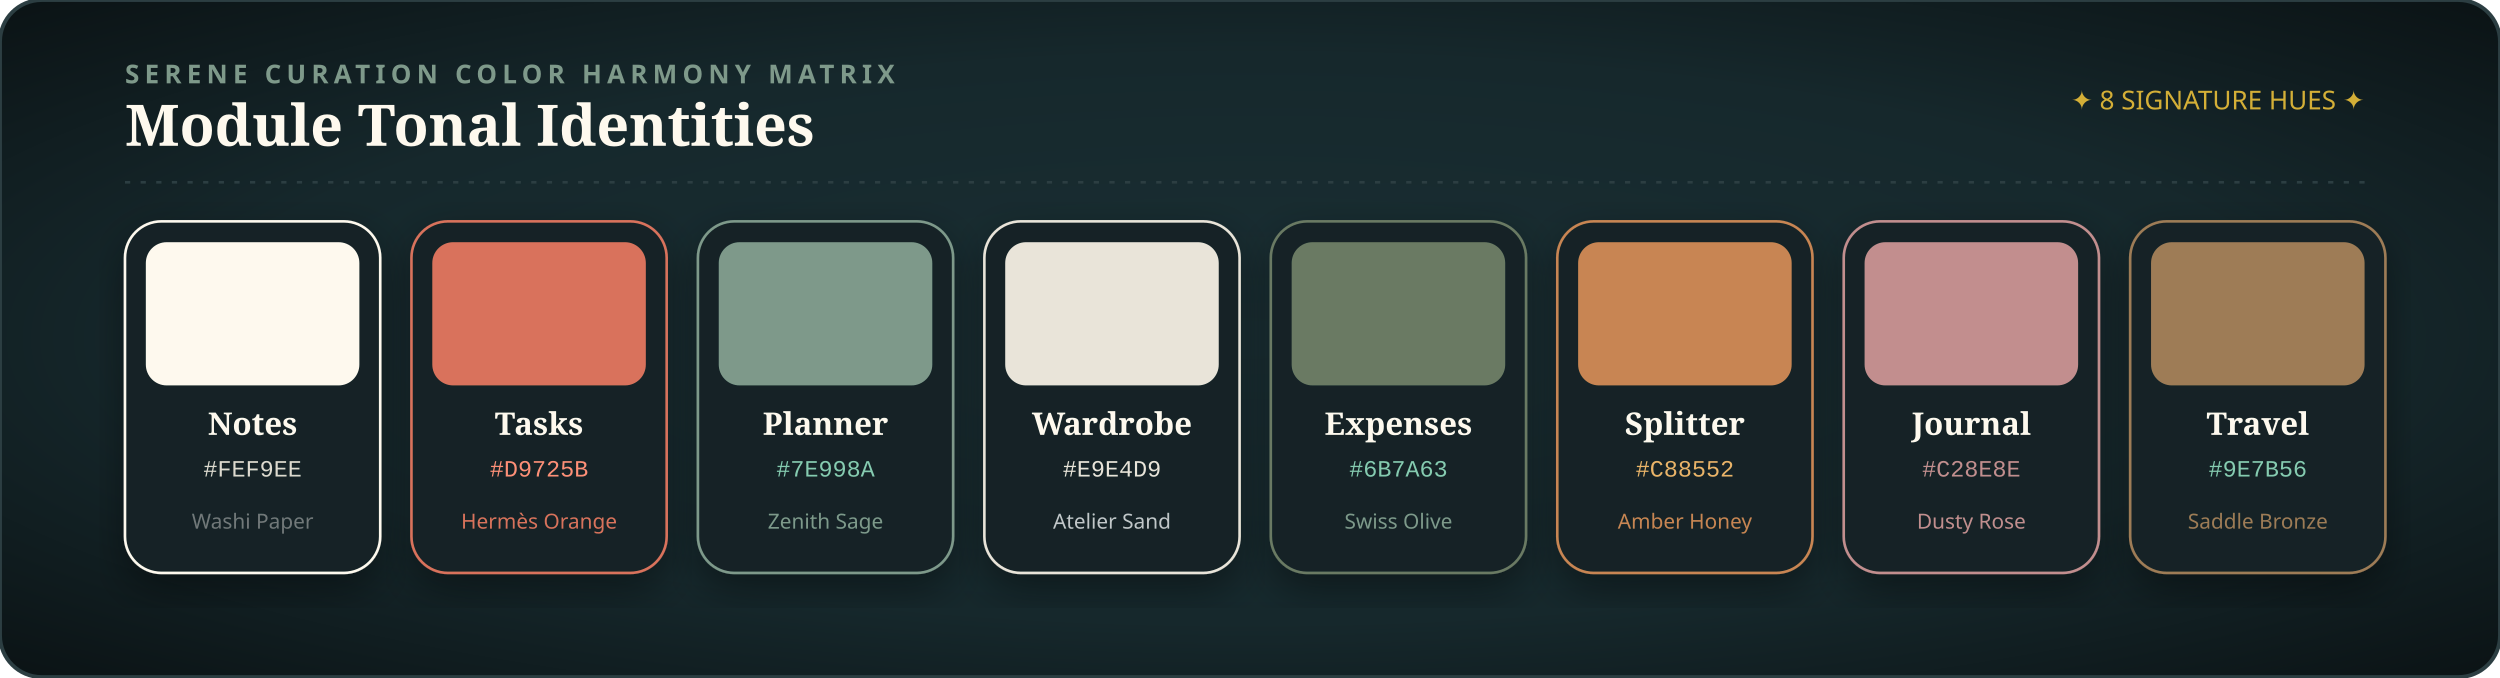
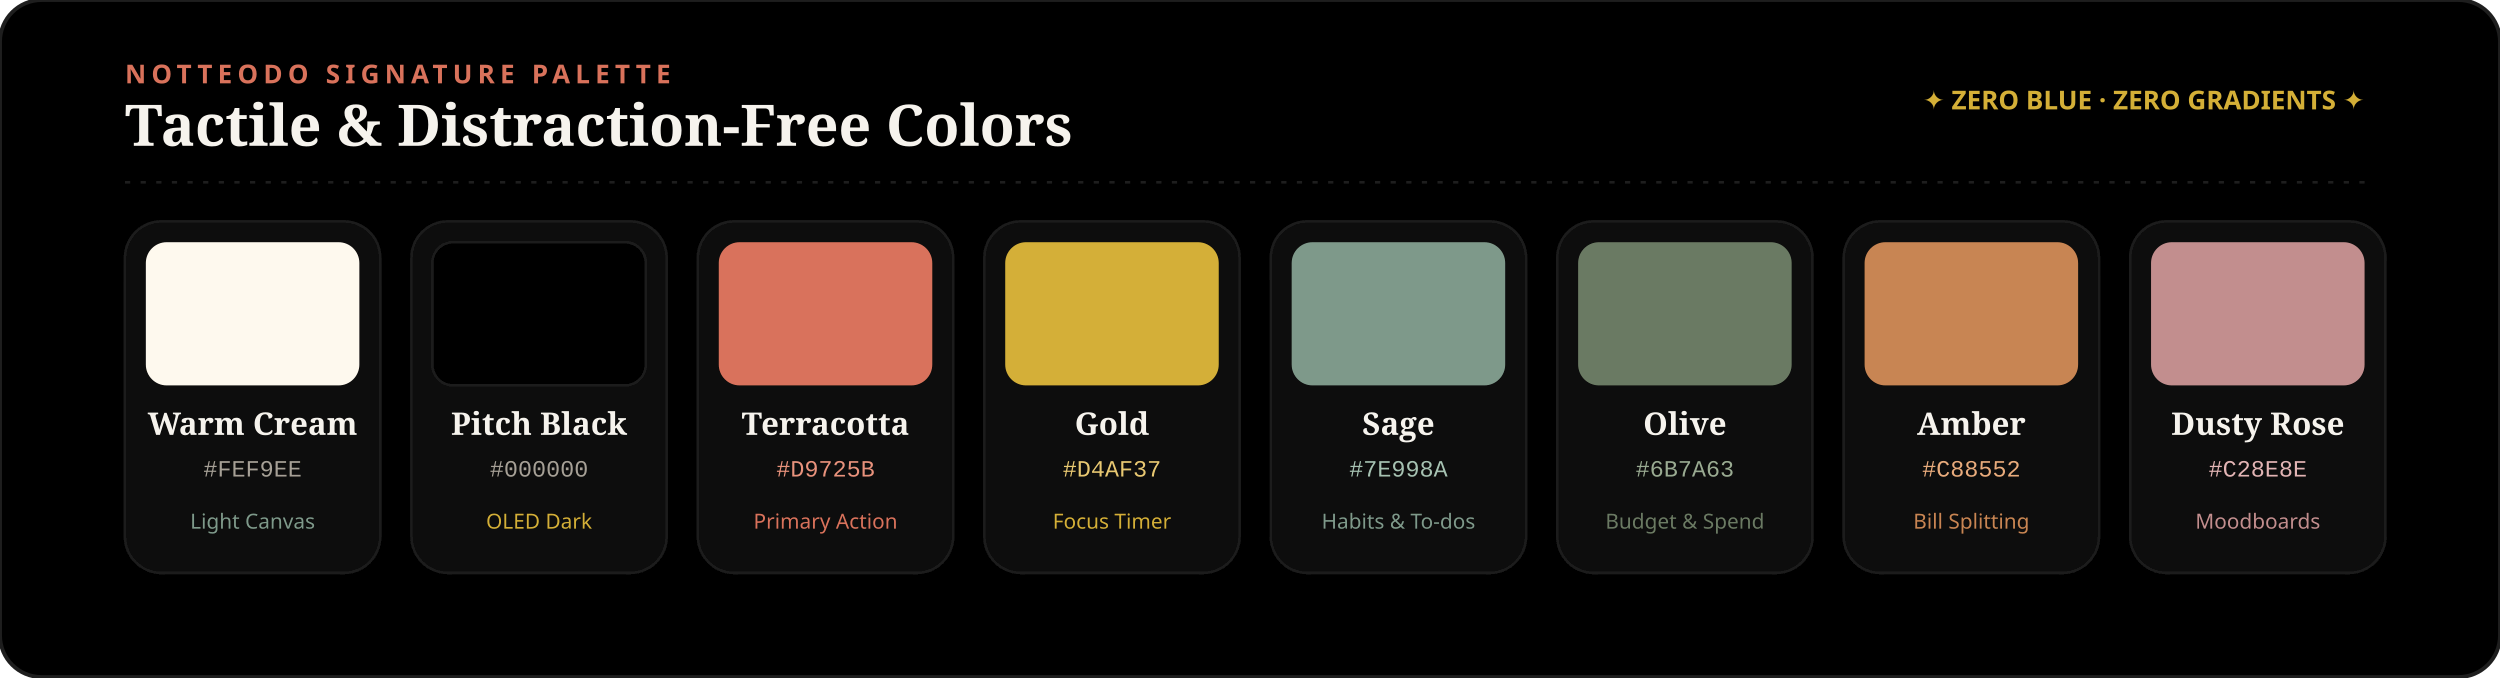
<svg xmlns="http://www.w3.org/2000/svg" viewBox="0 0 960 260" width="100%" height="100%">
  <defs>
-     <radialGradient id="ribbonBg" cx="50%" cy="50%" r="70%">
-       <stop offset="0%" stop-color="#1A2F34" />
-       <stop offset="60%" stop-color="#16282C" />
-       <stop offset="100%" stop-color="#0B1315" />
-     </radialGradient>
    <filter id="swatchShadow" x="-10%" y="-10%" width="120%" height="120%">
-       <feDropShadow dx="0" dy="6" stdDeviation="8" flood-color="#000000" flood-opacity="0.4" />
+       <feDropShadow dx="0" dy="6" stdDeviation="8" flood-color="#000000" flood-opacity="0.8" />
    </filter>
  </defs>
  <style>
    @keyframes pulsePill {
      0%, 100% { transform: translateY(0px) scale(1); }
-       50% { transform: translateY(-6px) scale(1.03); }
+       50% { transform: translateY(-5px) scale(1.02); }
    }
    .sw-1 { animation: pulsePill 4s ease-in-out infinite; }
    .sw-2 { animation: pulsePill 4s ease-in-out infinite 0.5s; }
    .sw-3 { animation: pulsePill 4s ease-in-out infinite 1.0s; }
    .sw-4 { animation: pulsePill 4s ease-in-out infinite 1.5s; }
    .sw-5 { animation: pulsePill 4s ease-in-out infinite 2.0s; }
    .sw-6 { animation: pulsePill 4s ease-in-out infinite 2.5s; }
    .sw-7 { animation: pulsePill 4s ease-in-out infinite 3.0s; }
    .sw-8 { animation: pulsePill 4s ease-in-out infinite 3.5s; }
  </style>
-   <rect width="960" height="260" rx="16" fill="url(#ribbonBg)" stroke="#2C3E42" stroke-width="1.5" />
+   <rect width="960" height="260" rx="16" fill="#000000" stroke="#1E1E1E" stroke-width="1.5" />
  <g transform="translate(48, 32)">
-     <text x="0" y="0" font-family="'DM Sans', sans-serif" font-size="10" font-weight="700" fill="#7E998A" letter-spacing="2">
-       SERENE CURATION COLOR HARMONY MATRIX
+     <text x="0" y="0" font-family="'DM Sans', sans-serif" font-size="10" font-weight="700" fill="#D9725B" letter-spacing="2">
+       NOTTEODO SIGNATURE PALETTE
    </text>
-     <text x="0" y="24" font-family="'Bodoni Moda', Georgia, serif" font-size="22" font-weight="700" fill="#FEF9EE">
-       Module Tonal Identities
+     <text x="0" y="24" font-family="'Bodoni Moda', Georgia, serif" font-size="22" font-weight="700" fill="#F6F3ED">
+       Tactile &amp; Distraction-Free Colors
    </text>
-     <text x="860" y="10" text-anchor="end" font-family="'DM Sans', sans-serif" font-size="10" fill="#D4AF37">
-       ✦ 8 SIGNATURE HUES ✦
+     <text x="860" y="10" text-anchor="end" font-family="'DM Sans', sans-serif" font-size="10" font-weight="600" fill="#D4AF37">
+       ✦ ZERO BLUE · ZERO GRADIENTS ✦
    </text>
  </g>
-   <line x1="48" y1="70" x2="912" y2="70" stroke="#2C3E42" stroke-width="1" stroke-dasharray="2 4" />
+   <line x1="48" y1="70" x2="912" y2="70" stroke="#1E1E1E" stroke-width="1" stroke-dasharray="2 4" />
  <g transform="translate(48, 85)">
    <g transform="translate(0, 0)" class="sw-1" filter="url(#swatchShadow)">
-       <rect width="98" height="135" rx="14" fill="#132427" stroke="#FEF9EE" stroke-width="1" />
+       <rect width="98" height="135" rx="14" fill="#0A0A0A" stroke="#1E1E1E" stroke-width="1" />
      <rect x="8" y="8" width="82" height="55" rx="8" fill="#FEF9EE" />
-       <text x="49" y="82" text-anchor="middle" font-family="'Bodoni Moda', serif" font-size="12" font-weight="700" fill="#FEF9EE">Notes</text>
-       <text x="49" y="98" text-anchor="middle" font-family="'Courier New', monospace" font-size="9" fill="#DEDACF">#FEF9EE</text>
-       <text x="49" y="118" text-anchor="middle" font-family="'DM Sans', sans-serif" font-size="8" fill="#727879">Washi Paper</text>
+       <text x="49" y="82" text-anchor="middle" font-family="'Bodoni Moda', serif" font-size="12" font-weight="700" fill="#F6F3ED">Warm Cream</text>
+       <text x="49" y="98" text-anchor="middle" font-family="'Courier New', monospace" font-size="9" fill="#A6A096">#FEF9EE</text>
+       <text x="49" y="118" text-anchor="middle" font-family="'DM Sans', sans-serif" font-size="8" fill="#7E998A">Light Canvas</text>
    </g>
    <g transform="translate(110, 0)" class="sw-2" filter="url(#swatchShadow)">
-       <rect width="98" height="135" rx="14" fill="#132427" stroke="#D9725B" stroke-width="1" />
-       <rect x="8" y="8" width="82" height="55" rx="8" fill="#D9725B" />
-       <text x="49" y="82" text-anchor="middle" font-family="'Bodoni Moda', serif" font-size="12" font-weight="700" fill="#FEF9EE">Tasks</text>
-       <text x="49" y="98" text-anchor="middle" font-family="'Courier New', monospace" font-size="9" fill="#FE8F77">#D9725B</text>
-       <text x="49" y="118" text-anchor="middle" font-family="'DM Sans', sans-serif" font-size="8" fill="#D9725B">Hermès Orange</text>
+       <rect width="98" height="135" rx="14" fill="#0A0A0A" stroke="#1E1E1E" stroke-width="1" />
+       <rect x="8" y="8" width="82" height="55" rx="8" fill="#000000" stroke="#1E1E1E" stroke-width="1" />
+       <text x="49" y="82" text-anchor="middle" font-family="'Bodoni Moda', serif" font-size="12" font-weight="700" fill="#F6F3ED">Pitch Black</text>
+       <text x="49" y="98" text-anchor="middle" font-family="'Courier New', monospace" font-size="9" fill="#A6A096">#000000</text>
+       <text x="49" y="118" text-anchor="middle" font-family="'DM Sans', sans-serif" font-size="8" fill="#D4AF37">OLED Dark</text>
    </g>
    <g transform="translate(220, 0)" class="sw-3" filter="url(#swatchShadow)">
-       <rect width="98" height="135" rx="14" fill="#132427" stroke="#7E998A" stroke-width="1" />
-       <rect x="8" y="8" width="82" height="55" rx="8" fill="#7E998A" />
-       <text x="49" y="82" text-anchor="middle" font-family="'Bodoni Moda', serif" font-size="12" font-weight="700" fill="#FEF9EE">Planner</text>
-       <text x="49" y="98" text-anchor="middle" font-family="'Courier New', monospace" font-size="9" fill="#86CBB0">#7E998A</text>
-       <text x="49" y="118" text-anchor="middle" font-family="'DM Sans', sans-serif" font-size="8" fill="#7E998A">Zenith Sage</text>
+       <rect width="98" height="135" rx="14" fill="#0A0A0A" stroke="#1E1E1E" stroke-width="1" />
+       <rect x="8" y="8" width="82" height="55" rx="8" fill="#D9725B" />
+       <text x="49" y="82" text-anchor="middle" font-family="'Bodoni Moda', serif" font-size="12" font-weight="700" fill="#F6F3ED">Terracotta</text>
+       <text x="49" y="98" text-anchor="middle" font-family="'Courier New', monospace" font-size="9" fill="#E8927C">#D9725B</text>
+       <text x="49" y="118" text-anchor="middle" font-family="'DM Sans', sans-serif" font-size="8" fill="#D9725B">Primary Action</text>
    </g>
    <g transform="translate(330, 0)" class="sw-4" filter="url(#swatchShadow)">
-       <rect width="98" height="135" rx="14" fill="#132427" stroke="#E9E4D9" stroke-width="1" />
-       <rect x="8" y="8" width="82" height="55" rx="8" fill="#E9E4D9" />
-       <text x="49" y="82" text-anchor="middle" font-family="'Bodoni Moda', serif" font-size="12" font-weight="700" fill="#FEF9EE">Wardrobe</text>
-       <text x="49" y="98" text-anchor="middle" font-family="'Courier New', monospace" font-size="9" fill="#E9E4D9">#E9E4D9</text>
-       <text x="49" y="118" text-anchor="middle" font-family="'DM Sans', sans-serif" font-size="8" fill="#C2C7C9">Atelier Sand</text>
+       <rect width="98" height="135" rx="14" fill="#0A0A0A" stroke="#1E1E1E" stroke-width="1" />
+       <rect x="8" y="8" width="82" height="55" rx="8" fill="#D4AF37" />
+       <text x="49" y="82" text-anchor="middle" font-family="'Bodoni Moda', serif" font-size="12" font-weight="700" fill="#F6F3ED">Gold</text>
+       <text x="49" y="98" text-anchor="middle" font-family="'Courier New', monospace" font-size="9" fill="#E8C872">#D4AF37</text>
+       <text x="49" y="118" text-anchor="middle" font-family="'DM Sans', sans-serif" font-size="8" fill="#D4AF37">Focus Timer</text>
    </g>
    <g transform="translate(440, 0)" class="sw-5" filter="url(#swatchShadow)">
-       <rect width="98" height="135" rx="14" fill="#132427" stroke="#6B7A63" stroke-width="1" />
-       <rect x="8" y="8" width="82" height="55" rx="8" fill="#6B7A63" />
-       <text x="49" y="82" text-anchor="middle" font-family="'Bodoni Moda', serif" font-size="12" font-weight="700" fill="#FEF9EE">Expenses</text>
-       <text x="49" y="98" text-anchor="middle" font-family="'Courier New', monospace" font-size="9" fill="#86CBB0">#6B7A63</text>
-       <text x="49" y="118" text-anchor="middle" font-family="'DM Sans', sans-serif" font-size="8" fill="#7E998A">Swiss Olive</text>
+       <rect width="98" height="135" rx="14" fill="#0A0A0A" stroke="#1E1E1E" stroke-width="1" />
+       <rect x="8" y="8" width="82" height="55" rx="8" fill="#7E998A" />
+       <text x="49" y="82" text-anchor="middle" font-family="'Bodoni Moda', serif" font-size="12" font-weight="700" fill="#F6F3ED">Sage</text>
+       <text x="49" y="98" text-anchor="middle" font-family="'Courier New', monospace" font-size="9" fill="#A6C2B2">#7E998A</text>
+       <text x="49" y="118" text-anchor="middle" font-family="'DM Sans', sans-serif" font-size="8" fill="#7E998A">Habits &amp; To-dos</text>
    </g>
    <g transform="translate(550, 0)" class="sw-6" filter="url(#swatchShadow)">
-       <rect width="98" height="135" rx="14" fill="#132427" stroke="#C88552" stroke-width="1" />
-       <rect x="8" y="8" width="82" height="55" rx="8" fill="#C88552" />
-       <text x="49" y="82" text-anchor="middle" font-family="'Bodoni Moda', serif" font-size="12" font-weight="700" fill="#FEF9EE">Splitter</text>
-       <text x="49" y="98" text-anchor="middle" font-family="'Courier New', monospace" font-size="9" fill="#EAB368">#C88552</text>
-       <text x="49" y="118" text-anchor="middle" font-family="'DM Sans', sans-serif" font-size="8" fill="#C88552">Amber Honey</text>
+       <rect width="98" height="135" rx="14" fill="#0A0A0A" stroke="#1E1E1E" stroke-width="1" />
+       <rect x="8" y="8" width="82" height="55" rx="8" fill="#6B7A63" />
+       <text x="49" y="82" text-anchor="middle" font-family="'Bodoni Moda', serif" font-size="12" font-weight="700" fill="#F6F3ED">Olive</text>
+       <text x="49" y="98" text-anchor="middle" font-family="'Courier New', monospace" font-size="9" fill="#99AA91">#6B7A63</text>
+       <text x="49" y="118" text-anchor="middle" font-family="'DM Sans', sans-serif" font-size="8" fill="#6B7A63">Budget &amp; Spend</text>
    </g>
    <g transform="translate(660, 0)" class="sw-7" filter="url(#swatchShadow)">
-       <rect width="98" height="135" rx="14" fill="#132427" stroke="#C28E8E" stroke-width="1" />
-       <rect x="8" y="8" width="82" height="55" rx="8" fill="#C28E8E" />
-       <text x="49" y="82" text-anchor="middle" font-family="'Bodoni Moda', serif" font-size="12" font-weight="700" fill="#FEF9EE">Journal</text>
-       <text x="49" y="98" text-anchor="middle" font-family="'Courier New', monospace" font-size="9" fill="#C28E8E">#C28E8E</text>
-       <text x="49" y="118" text-anchor="middle" font-family="'DM Sans', sans-serif" font-size="8" fill="#C28E8E">Dusty Rose</text>
+       <rect width="98" height="135" rx="14" fill="#0A0A0A" stroke="#1E1E1E" stroke-width="1" />
+       <rect x="8" y="8" width="82" height="55" rx="8" fill="#C88552" />
+       <text x="49" y="82" text-anchor="middle" font-family="'Bodoni Moda', serif" font-size="12" font-weight="700" fill="#F6F3ED">Amber</text>
+       <text x="49" y="98" text-anchor="middle" font-family="'Courier New', monospace" font-size="9" fill="#E8AB7C">#C88552</text>
+       <text x="49" y="118" text-anchor="middle" font-family="'DM Sans', sans-serif" font-size="8" fill="#C88552">Bill Splitting</text>
    </g>
    <g transform="translate(770, 0)" class="sw-8" filter="url(#swatchShadow)">
-       <rect width="98" height="135" rx="14" fill="#132427" stroke="#9E7B56" stroke-width="1" />
-       <rect x="8" y="8" width="82" height="55" rx="8" fill="#9E7B56" />
-       <text x="49" y="82" text-anchor="middle" font-family="'Bodoni Moda', serif" font-size="12" font-weight="700" fill="#FEF9EE">Travel</text>
-       <text x="49" y="98" text-anchor="middle" font-family="'Courier New', monospace" font-size="9" fill="#86CBB0">#9E7B56</text>
-       <text x="49" y="118" text-anchor="middle" font-family="'DM Sans', sans-serif" font-size="8" fill="#9E7B56">Saddle Bronze</text>
+       <rect width="98" height="135" rx="14" fill="#0A0A0A" stroke="#1E1E1E" stroke-width="1" />
+       <rect x="8" y="8" width="82" height="55" rx="8" fill="#C28E8E" />
+       <text x="49" y="82" text-anchor="middle" font-family="'Bodoni Moda', serif" font-size="12" font-weight="700" fill="#F6F3ED">Dusty Rose</text>
+       <text x="49" y="98" text-anchor="middle" font-family="'Courier New', monospace" font-size="9" fill="#E2B4B4">#C28E8E</text>
+       <text x="49" y="118" text-anchor="middle" font-family="'DM Sans', sans-serif" font-size="8" fill="#C28E8E">Moodboards</text>
    </g>
  </g>
</svg>
